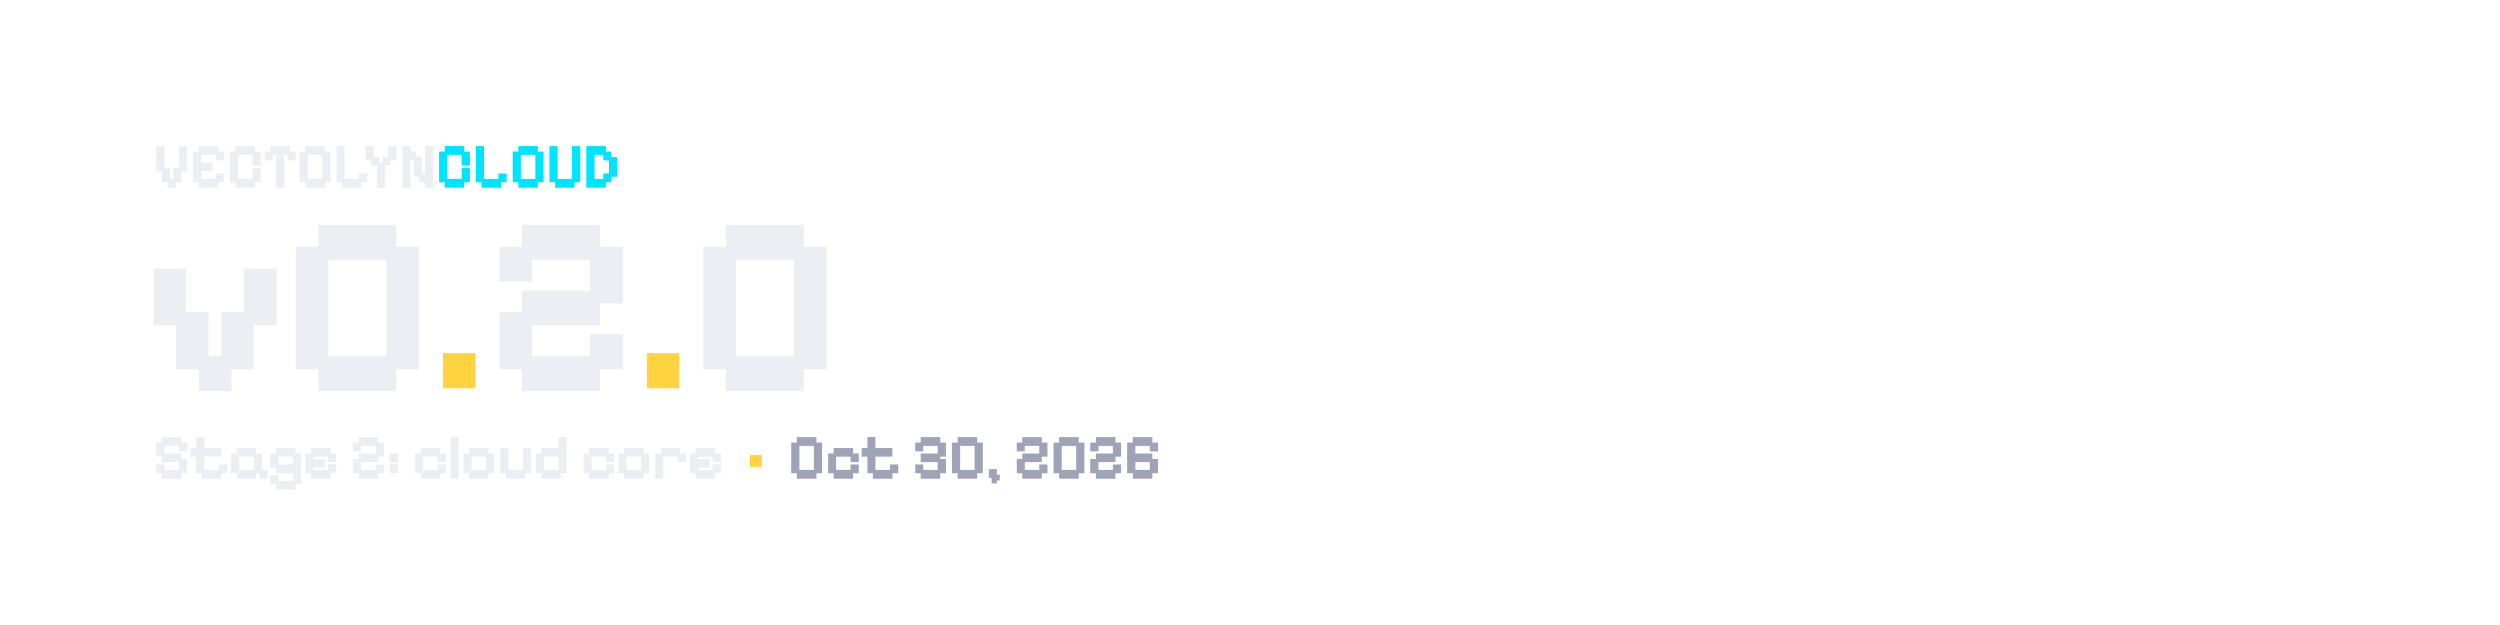
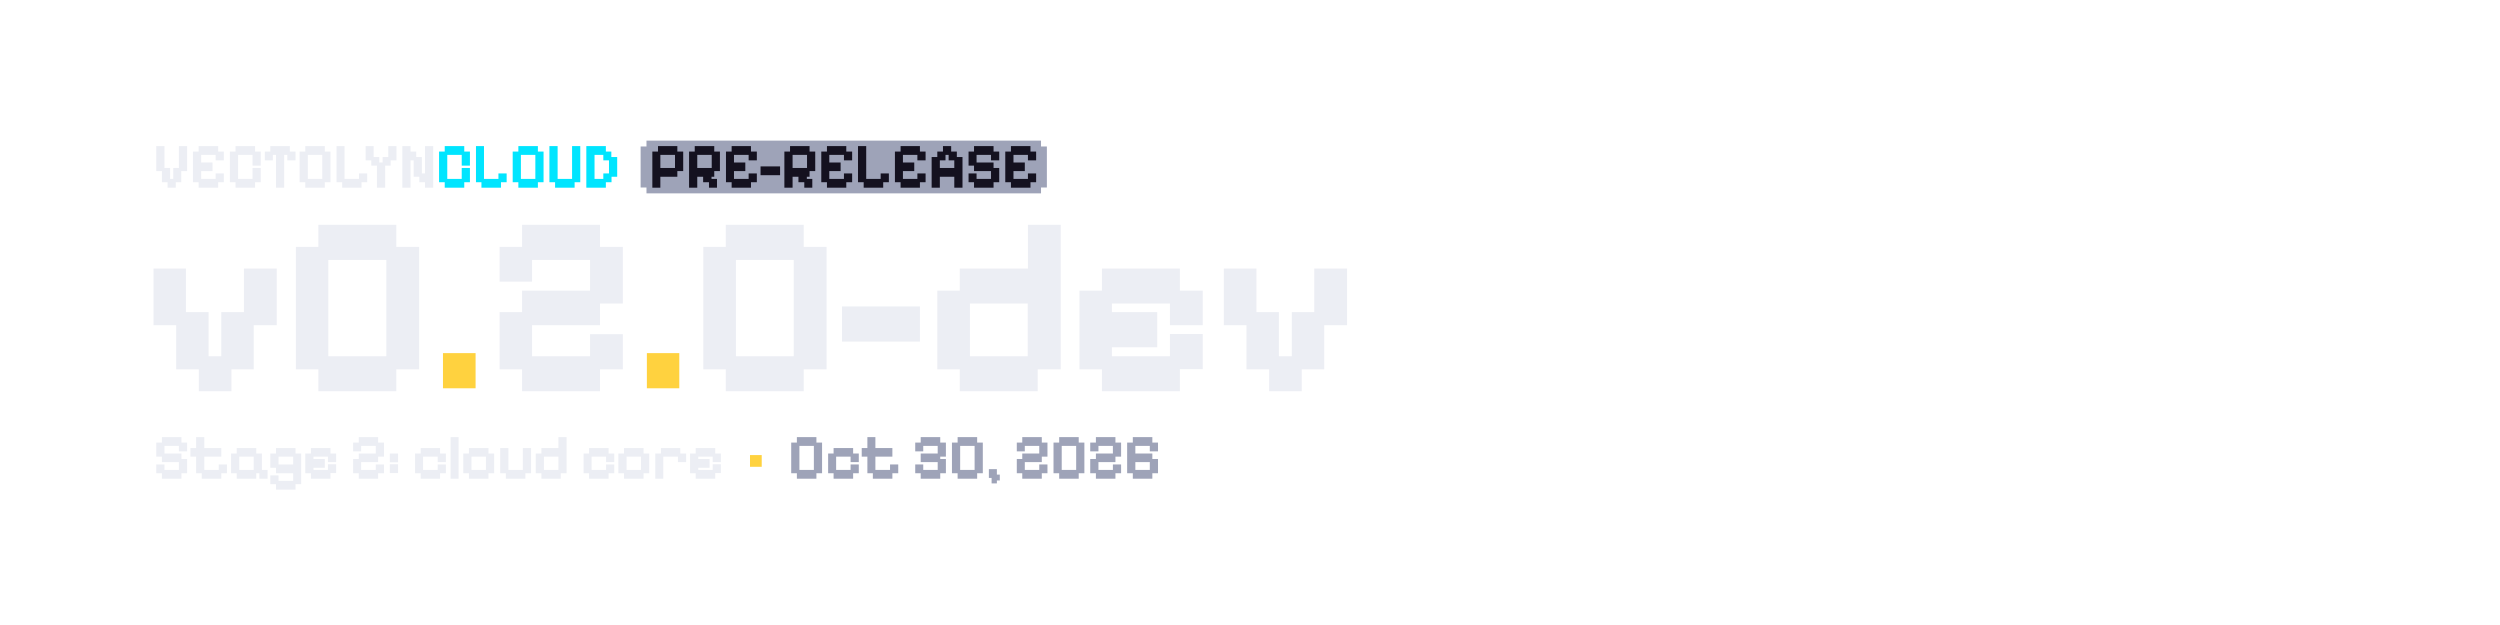
- <svg xmlns="http://www.w3.org/2000/svg" viewBox="0 0 1280 320" width="1280" height="320" role="img" aria-label="VectolynCloud v0.2.0 release, text layer">
+ <svg xmlns="http://www.w3.org/2000/svg" viewBox="0 0 1280 320" width="1280" height="320" role="img" aria-label="VectolynCloud v0.2.0-dev release, text layer">
  <g id="slot-wordmark">
    <path d="M85.8 96.1V93.3H82.9V87.6H80V74.8H84.2V86H87.1V91.6H88.7V86H91.6V74.8H95.8V87.6H92.8V93.3H90V96.1Z M101.7 96.1V93.3H98.8V77.6H101.7V74.8H111.7V77.6H114.6V82.1H110.4V79.3H103V83.2H108.8V87.6H103V91.6H110.4V88.8H114.6V93.3H111.7V96.1Z M120.6 96.1V93.3H117.7V77.6H120.6V74.8H130.6V77.6H133.5V84.8H129.3V79.3H121.9V91.6H129.3V86H133.5V93.3H130.6V96.1Z M141.3 96.1V79.3H139.7V82.1H135.6V77.6H138.4V74.8H148.4V77.6H151.3V82.1H147.1V79.3H145.5V96.1Z M156.3 96.1V93.3H153.4V77.6H156.3V74.8H166.3V77.6H169.2V93.3H166.3V96.1ZM157.6 91.6H165V79.3H157.6Z M175.2 96.1V93.3H172.3V74.8H176.4V91.6H183.8V88.8H188V93.3H185.1V96.1Z M193 96.1V84.8H190.1V82.1H187.2V74.8H191.3V80.4H194.2V83.2H195.9V80.4H198.8V74.8H203V82.1H200V84.8H197.2V96.1Z M206 96.1V74.8H210.2V77.6H213.1V80.4H216V88.8H217.6V74.8H221.8V96.1H217.6V93.3H214.7V90.5H211.8V82.1H210.2V96.1Z" fill="#ECEEF4" />
    <path d="M227.7 96.1V93.3H224.8V77.6H227.7V74.8H237.7V77.6H240.6V84.8H236.4V79.3H229V91.6H236.4V86H240.6V93.3H237.7V96.1Z M246.5 96.1V93.3H243.7V74.8H247.8V91.6H255.2V88.8H259.4V93.3H256.5V96.1Z M265.4 96.1V93.3H262.5V77.6H265.4V74.8H275.4V77.6H278.3V93.3H275.4V96.1ZM266.7 91.6H274.1V79.3H266.7Z M284.2 96.1V93.3H281.3V74.8H285.5V91.6H292.9V74.8H297.1V93.3H294.2V96.1Z M300.2 96.1V74.8H310.2V77.6H313V80.4H316V90.5H313.1V93.3H310.2V96.1ZM304.4 91.6H308.9V88.8H311.8V82.1H308.9V79.3H304.4Z" fill="#00E5FF" />
  </g>
+   <g id="slot-badge" data-label="PRE-RELEASE">
+     <path id="badge-bg" d="M331 72L533 72L533 75L536 75L536 96L533 96L533 99L331 99L331 96L328 96L328 75L331 75Z" fill="#9EA3B8" />
+     <path d="M334 96.1V77.6H336.9V74.8H346.8V77.6H349.8V87.6H346.8V90.5H338.1V96.1ZM338.1 86H345.6V79.3H338.1Z M352.8 96.1V77.6H355.7V74.8H365.7V77.6H368.6V87.6H365.7V90.5H364.3V91.6H367.1V96.1H363V93.3H360V90.5H357V96.1ZM357 86H364.4V79.3H357Z M374.6 96.1V93.3H371.7V77.6H374.6V74.8H384.5V77.6H387.5V82.1H383.3V79.3H375.8V83.2H381.6V87.6H375.8V91.6H383.3V88.8H387.5V93.3H384.5V96.1Z M389.4 89.7V85.2H399.4V89.7Z M401.6 96.1V77.6H404.5V74.8H414.5V77.6H417.4V87.6H414.5V90.5H413.1V91.6H415.9V96.1H411.8V93.3H408.8V90.5H405.8V96.1ZM405.8 86H413.2V79.3H405.8Z M423.4 96.1V93.3H420.5V77.6H423.4V74.8H433.3V77.6H436.3V82.1H432.1V79.3H424.6V83.2H430.4V87.6H424.6V91.6H432.1V88.8H436.3V93.3H433.3V96.1Z M442.2 96.1V93.3H439.3V74.8H443.5V91.6H450.9V88.8H455.1V93.3H452.2V96.1Z M461.1 96.1V93.3H458.2V77.6H461.1V74.8H471V77.6H473.9V82.1H469.7V79.3H462.3V83.2H468.1V87.6H462.3V91.6H469.7V88.8H473.9V93.3H471V96.1Z M477 96.1V80.4H479.9V77.6H482.8V74.8H487V77.6H489.9V80.4H492.8V96.1H488.6V90.5H481.2V96.1ZM481.2 86H488.6V82.1H485.7V79.3H484.1V82.1H481.2Z M498.7 96.1V93.3H495.9V88.8H500V91.6H507.4V87.6H498.7V84.8H495.9V77.6H498.7V74.8H508.7V77.6H511.6V82.1H507.4V79.3H500V83.2H508.7V86H511.6V93.3H508.7V96.1Z M517.6 96.1V93.3H514.7V77.6H517.6V74.8H527.6V77.6H530.5V82.1H526.3V79.3H518.9V83.2H524.7V87.6H518.9V91.6H526.3V88.8H530.5V93.3H527.6V96.1Z" fill="#14111F" />
+   </g>
  <g id="slot-version" data-u="12">
-     <path d="M101.8 200.3V189.1H90.2V166.5H78.6V137.5H95.2V159.8H106.8V182.4H113.3V159.8H124.9V137.5H141.7V166.5H129.9V189.1H118.5V200.3Z M163 200.3V189.1H151.5V126.4H163V115.1H202.9V126.4H214.6V189.1H202.9V200.3ZM168.1 182.4H197.8V133.1H168.1Z M267.3 200.3V189.1H255.8V159.8H267.3V148.8H302.1V133.1H272.4V144.2H255.8V126.4H267.3V115.1H307.2V126.4H318.9V155.4H307.2V166.5H272.4V182.4H302.1V171.1H318.9V189.1H307.2V200.3Z M371.6 200.3V189.1H360.1V126.4H371.6V115.1H411.5V126.4H423.2V189.1H411.5V200.3ZM376.8 182.4H406.4V133.1H376.8Z" fill="#ECEEF4" />
+     <path d="M101.8 200.3V189.1H90.2V166.5H78.6V137.5H95.2V159.8H106.8V182.4H113.3V159.8H124.9V137.5H141.7V166.5H129.9V189.1H118.5V200.3Z M163 200.3V189.1H151.5V126.4H163V115.1H202.9V126.4H214.6V189.1H202.9V200.3ZM168.1 182.4H197.8V133.1H168.1Z M267.3 200.3V189.1H255.8V159.8H267.3V148.8H302.1V133.1H272.4V144.2H255.8V126.4H267.3V115.1H307.2V126.4H318.9V155.4H307.2V166.5H272.4V182.4H302.1V171.1H318.9V189.1H307.2V200.3Z M371.6 200.3V189.1H360.1V126.4H371.6V115.1H411.5V126.4H423.2V189.1H411.5V200.3ZM376.8 182.4H406.4V133.1H376.8Z M431.1 174.9V156.9H471V174.9Z M491.4 200.3V189.1H479.9V148.8H491.4V137.5H526.3V115.1H543.1V189.1H531.3V200.3ZM496.6 182.4H526.2V155.4H496.6Z M564.2 200.3V189.1H552.7V148.8H564.2V137.5H604.1V148.8H615.8V166.5H599V155.4H569.3V159.8H592.5V177.8H569.3V182.4H599V171H615.8V189H604.1V200.3Z M649.8 200.3V189.1H638.2V166.5H626.6V137.5H643.3V159.8H654.8V182.4H661.4V159.8H672.9V137.5H689.7V166.5H678V189.1H666.5V200.3Z" fill="#ECEEF4" />
    <path d="M226.8 198.8V180.8H243.5V198.8Z M331.2 198.8V180.8H347.8V198.8Z" fill="#FFD23F" />
  </g>
  <g id="slot-title">
    <path d="M82.9 245.1V242.3H80V237.8H84.2V240.6H91.6V236.6H82.9V233.8H80V226.6H82.9V223.8H92.9V226.6H95.8V231.1H91.6V228.3H84.2V232.2H92.9V235H95.8V242.3H92.9V245.1Z M103.3 245.1V242.3H100.4V233.8H97.5V229.4H100.4V223.8H104.6V229.4H113.3V233.8H104.6V240.6H112V237.8H116.2V242.3H113.3V245.1Z M121.2 245.1V242.3H118.3V232.2H121.2V229.4H131.2V232.2H134.1V240.6H137V245.1H132.8V242.3H131.2V245.1ZM122.5 240.6H129.9V233.8H122.5Z M141.3 250.7V247.9H138.4V243.4H142.6V246.2H150.1V242.3H141.3V239.5H138.4V232.2H141.3V229.4H151.3V232.2H154.2V247.9H151.3V250.7ZM142.6 237.8H150.1V233.8H142.6Z M159.2 245.1V242.3H156.3V232.2H159.2V229.4H169.2V232.2H172.1V236.6H167.9V233.8H160.5V235H166.3V239.5H160.5V240.6H167.9V237.7H172.1V242.2H169.2V245.1Z M183.7 245.1V242.3H180.8V235H183.7V232.2H192.4V228.3H184.9V231.1H180.8V226.6H183.7V223.8H193.6V226.6H196.6V233.8H193.6V236.6H184.9V240.6H192.4V237.8H196.6V242.3H193.6V245.1Z M199.6 242.2V237.7H203.8V242.2ZM199.6 236.7V232.2H203.8V236.7Z M215.4 245.1V242.3H212.5V232.2H215.4V229.4H225.3V232.2H228.3V236.6H224.1V233.8H216.6V240.6H224.1V237.8H228.3V242.3H225.3V245.1Z M230.7 245.1V223.8H234.8V245.1Z M240.1 245.1V242.3H237.2V232.2H240.1V229.4H250.1V232.2H253V242.3H250.1V245.1ZM241.4 240.6H248.8V233.8H241.4Z M259 245.1V242.3H256.1V229.4H260.3V240.6H267.7V229.4H271.9V242.3H269V245.1Z M277.2 245.1V242.3H274.3V232.2H277.2V229.4H285.9V223.8H290.1V242.3H287.1V245.1ZM278.5 240.6H285.9V233.8H278.5Z M301.6 245.1V242.3H298.8V232.2H301.6V229.4H311.6V232.2H314.5V236.6H310.3V233.8H302.9V240.6H310.3V237.8H314.5V242.3H311.6V245.1Z M319.5 245.1V242.3H316.6V232.2H319.5V229.4H329.5V232.2H332.4V242.3H329.5V245.1ZM320.8 240.6H328.2V233.8H320.8Z M335.5 245.1V232.2H338.4V229.4H348.3V232.2H351.3V236.6H347.1V233.8H339.6V245.1Z M356.2 245.1V242.3H353.3V232.2H356.2V229.4H366.2V232.2H369.1V236.6H364.9V233.8H357.5V235H363.3V239.5H357.5V240.6H364.9V237.7H369.1V242.2H366.2V245.1Z" fill="#ECEEF4" />
  </g>
  <rect x="384" y="233" width="6" height="6" fill="#FFD23F" />
  <g id="slot-date">
    <path d="M408 245.1V242.3H405.1V226.6H408V223.8H418V226.6H420.9V242.3H418V245.1ZM409.3 240.6H416.7V228.3H409.3Z M426.8 245.1V242.3H424V232.2H426.8V229.4H436.8V232.2H439.7V236.6H435.5V233.8H428.1V240.6H435.5V237.8H439.7V242.3H436.8V245.1Z M446.9 245.1V242.3H444.1V233.8H441.2V229.4H444.1V223.8H448.2V229.4H456.9V233.8H448.2V240.6H455.7V237.8H459.9V242.3H456.9V245.1Z M471.4 245.1V242.3H468.6V237.8H472.7V240.6H480.1V236.6H471.4V232.2H480.1V228.3H472.7V231.1H468.6V226.6H471.4V223.8H481.4V226.6H484.3V233.8H481.4V235H484.3V242.3H481.4V245.1Z M490.3 245.1V242.3H487.4V226.6H490.3V223.8H500.3V226.6H503.2V242.3H500.3V245.1ZM491.6 240.6H499V228.3H491.6Z M507.7 247.5V246V245.4V244.7H506.3V240.2H510.4V243H511.9V246H510.4V247.5Z M523.4 245.1V242.3H520.6V235H523.4V232.2H532.1V228.3H524.7V231.1H520.6V226.6H523.4V223.8H533.4V226.6H536.3V233.8H533.4V236.6H524.7V240.6H532.1V237.8H536.3V242.3H533.4V245.1Z M542.3 245.1V242.3H539.4V226.6H542.3V223.8H552.3V226.6H555.2V242.3H552.3V245.1ZM543.6 240.6H551V228.3H543.6Z M561.1 245.1V242.3H558.2V235H561.1V232.2H569.8V228.3H562.4V231.1H558.2V226.6H561.1V223.8H571.1V226.6H574V233.8H571.1V236.6H562.4V240.6H569.8V237.8H574V242.3H571.1V245.1Z M580 245.1V242.3H577.1V226.6H580V223.8H590V226.6H592.9V231.1H588.7V228.3H581.3V232.2H590V235H592.9V242.3H590V245.1ZM581.3 240.6H588.7V236.6H581.3Z" fill="#9EA3B8" />
  </g>
</svg>
